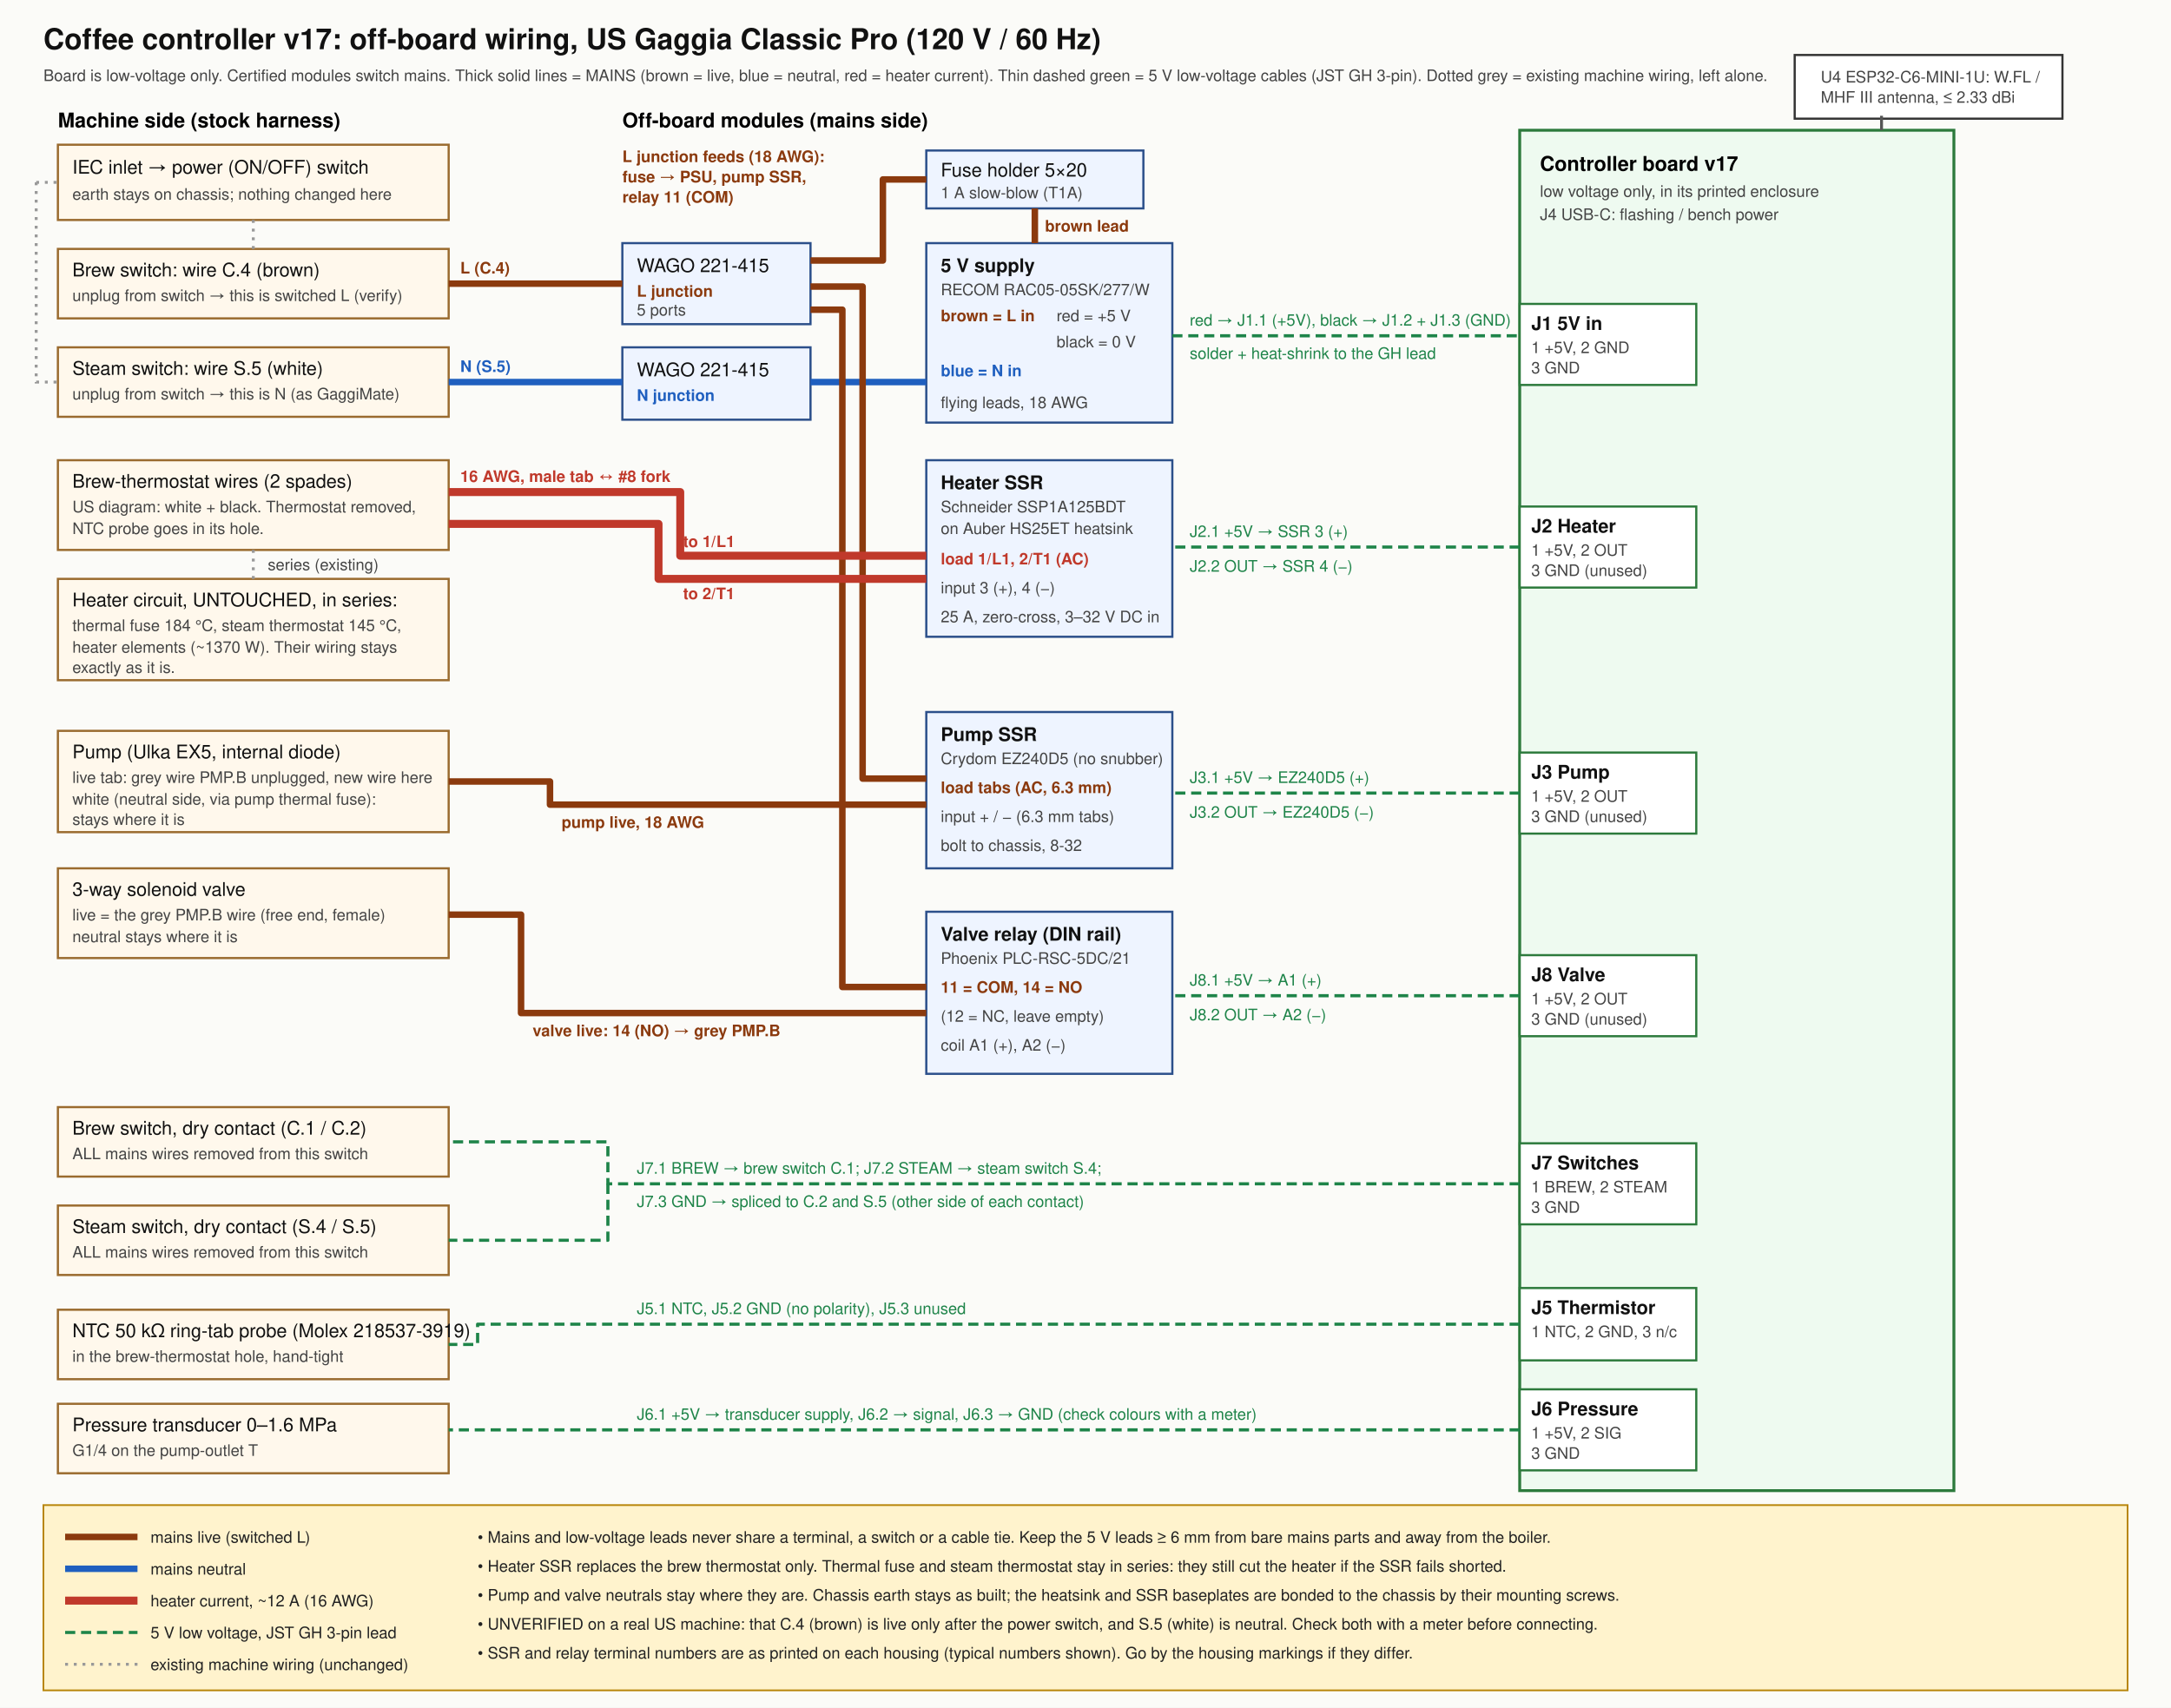
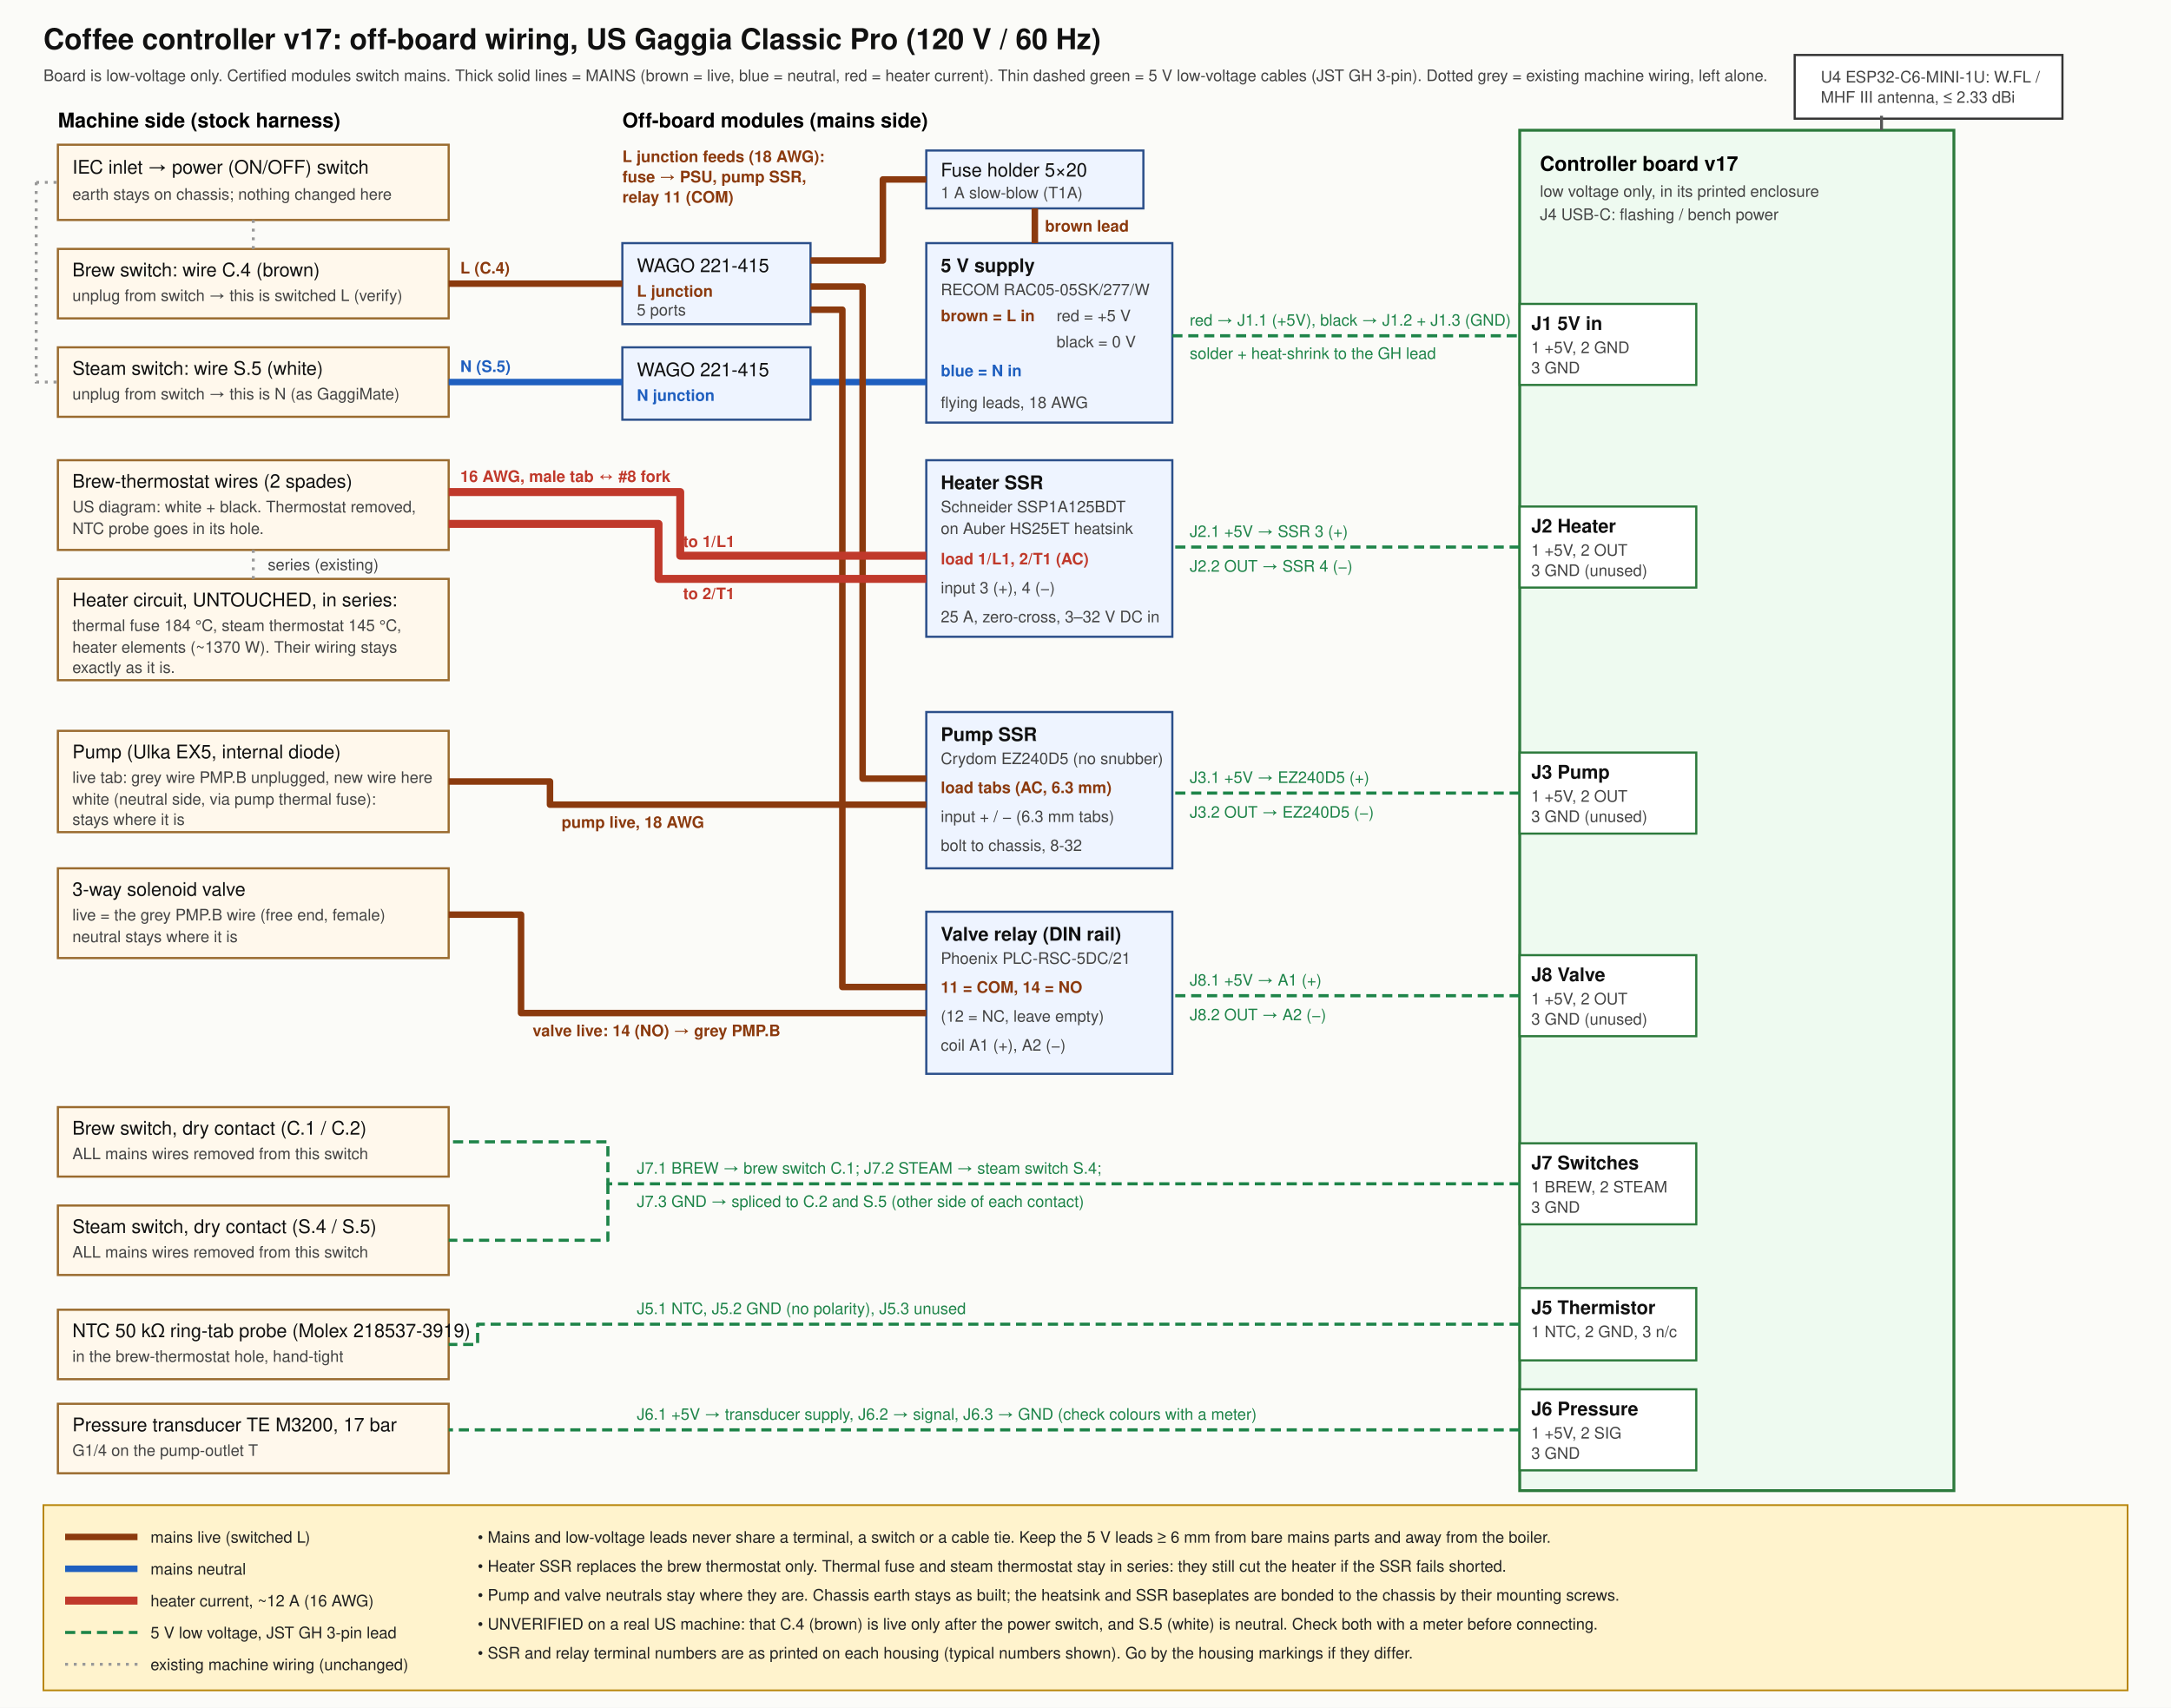
<svg xmlns="http://www.w3.org/2000/svg" width="1500" height="1180" viewBox="0 0 1500 1180" font-family="Helvetica, Arial, sans-serif" font-size="13">
  <defs>
    <marker id="dot" markerWidth="6" markerHeight="6" refX="3" refY="3">
      <circle cx="3" cy="3" r="2.5" fill="#222" />
    </marker>
  </defs>
  <style>
    .box { fill: #ffffff; stroke: #333; stroke-width: 1.5; }
    .mach { fill: #fff8ec; stroke: #9a6b2f; stroke-width: 1.5; }
    .mod { fill: #eef4ff; stroke: #2b4f8a; stroke-width: 1.5; }
    .brd { fill: #eefaf0; stroke: #2c7a3c; stroke-width: 2; }
    .conn { fill: #ffffff; stroke: #2c7a3c; stroke-width: 1.5; }
    .t { fill: #111; }
    .s { fill: #444; font-size: 11px; }
    .h { font-weight: bold; font-size: 14px; }
    .L { fill: none; stroke: #8b3a0e; stroke-width: 4.5; stroke-linejoin: round; }
    .N { fill: none; stroke: #1f5fbf; stroke-width: 4.5; stroke-linejoin: round; }
    .H { fill: none; stroke: #c0392b; stroke-width: 5.5; stroke-linejoin: round; }
    .ex { fill: none; stroke: #999; stroke-width: 2; stroke-dasharray: 2 4; }
    .lv { fill: none; stroke: #1e8449; stroke-width: 2.2; stroke-dasharray: 7 4; stroke-linejoin: round; }
    .lab { font-size: 11px; fill: #222; }
    .labL { font-size: 11px; fill: #8b3a0e; font-weight: bold; }
    .labN { font-size: 11px; fill: #1f5fbf; font-weight: bold; }
    .labH { font-size: 11px; fill: #c0392b; font-weight: bold; }
    .labV { font-size: 11px; fill: #1e8449; }
    .warn { fill: #fff3cd; stroke: #b8860b; stroke-width: 1.2; }
  </style>
  <rect x="0" y="0" width="1500" height="1180" fill="#fbfbf8" />
  <text x="30" y="34" class="t" font-size="20" font-weight="bold">Coffee controller v17: off-board wiring, US Gaggia Classic Pro (120 V / 60 Hz)</text>
  <text x="30" y="56" class="s">Board is low-voltage only. Certified modules switch mains. Thick solid lines = MAINS (brown = live, blue = neutral, red = heater current). Thin dashed green = 5 V low-voltage cables (JST GH 3-pin). Dotted grey = existing machine wiring, left alone.</text>
  <text x="40" y="88" class="h">Machine side (stock harness)</text>
  <rect x="40" y="100" width="270" height="52" class="mach" />
  <text x="50" y="120" class="t">IEC inlet → power (ON/OFF) switch</text>
  <text x="50" y="138" class="s">earth stays on chassis; nothing changed here</text>
  <rect x="40" y="172" width="270" height="48" class="mach" />
  <text x="50" y="191" class="t">Brew switch: wire C.4 (brown)</text>
  <text x="50" y="208" class="s">unplug from switch → this is switched L (verify)</text>
  <rect x="40" y="240" width="270" height="48" class="mach" />
  <text x="50" y="259" class="t">Steam switch: wire S.5 (white)</text>
  <text x="50" y="276" class="s">unplug from switch → this is N (as GaggiMate)</text>
  <rect x="40" y="318" width="270" height="62" class="mach" />
  <text x="50" y="337" class="t">Brew-thermostat wires (2 spades)</text>
  <text x="50" y="354" class="s">US diagram: white + black. Thermostat removed,</text>
  <text x="50" y="369" class="s">NTC probe goes in its hole.</text>
  <rect x="40" y="400" width="270" height="70" class="mach" />
  <text x="50" y="419" class="t">Heater circuit, UNTOUCHED, in series:</text>
  <text x="50" y="436" class="s">thermal fuse 184 °C, steam thermostat 145 °C,</text>
  <text x="50" y="451" class="s">heater elements (~1370 W). Their wiring stays</text>
  <text x="50" y="465" class="s">exactly as it is.</text>
  <rect x="40" y="505" width="270" height="70" class="mach" />
  <text x="50" y="524" class="t">Pump (Ulka EX5, internal diode)</text>
  <text x="50" y="541" class="s">live tab: grey wire PMP.B unplugged, new wire here</text>
  <text x="50" y="556" class="s">white (neutral side, via pump thermal fuse):</text>
  <text x="50" y="570" class="s">stays where it is</text>
  <rect x="40" y="600" width="270" height="62" class="mach" />
  <text x="50" y="619" class="t">3-way solenoid valve</text>
  <text x="50" y="636" class="s">live = the grey PMP.B wire (free end, female)</text>
  <text x="50" y="651" class="s">neutral stays where it is</text>
  <rect x="40" y="765" width="270" height="48" class="mach" />
  <text x="50" y="784" class="t">Brew switch, dry contact (C.1 / C.2)</text>
  <text x="50" y="801" class="s">ALL mains wires removed from this switch</text>
  <rect x="40" y="833" width="270" height="48" class="mach" />
  <text x="50" y="852" class="t">Steam switch, dry contact (S.4 / S.5)</text>
  <text x="50" y="869" class="s">ALL mains wires removed from this switch</text>
  <rect x="40" y="905" width="270" height="48" class="mach" />
  <text x="50" y="924" class="t">NTC 50 kΩ ring-tab probe (Molex 218537-3919)</text>
  <text x="50" y="941" class="s">in the brew-thermostat hole, hand-tight</text>
  <rect x="40" y="970" width="270" height="48" class="mach" />
-   <text x="50" y="989" class="t">Pressure transducer 0–1.6 MPa</text>
+   <text x="50" y="989" class="t">Pressure transducer TE M3200, 17 bar</text>
  <text x="50" y="1006" class="s">G1/4 on the pump-outlet T</text>
  <path class="ex" d="M 175 152 L 175 172" />
  <path class="ex" d="M 25 126 L 25 264 L 40 264" />
  <path class="ex" d="M 25 126 L 40 126" />
  <path class="ex" d="M 175 380 L 175 400" />
  <text x="185" y="394" class="s">series (existing)</text>
  <text x="430" y="88" class="h">Off-board modules (mains side)</text>
  <rect x="430" y="168" width="130" height="56" class="mod" />
  <text x="440" y="188" class="t">WAGO 221-415</text>
  <text x="440" y="205" class="labL">L junction</text>
  <text x="440" y="218" class="s">5 ports</text>
  <rect x="430" y="240" width="130" height="50" class="mod" />
  <text x="440" y="260" class="t">WAGO 221-415</text>
  <text x="440" y="277" class="labN">N junction</text>
  <rect x="640" y="104" width="150" height="40" class="mod" />
  <text x="650" y="122" class="t">Fuse holder 5×20</text>
  <text x="650" y="137" class="s">1 A slow-blow (T1A)</text>
  <rect x="640" y="168" width="170" height="124" class="mod" />
  <text x="650" y="188" class="t" font-weight="bold">5 V supply</text>
  <text x="650" y="204" class="s">RECOM RAC05-05SK/277/W</text>
  <text x="650" y="222" class="labL">brown = L in</text>
  <text x="650" y="260" class="labN">blue = N in</text>
  <text x="730" y="222" class="s">red = +5 V</text>
  <text x="730" y="240" class="s">black = 0 V</text>
  <text x="650" y="282" class="s">flying leads, 18 AWG</text>
  <rect x="640" y="318" width="170" height="122" class="mod" />
  <text x="650" y="338" class="t" font-weight="bold">Heater SSR</text>
  <text x="650" y="354" class="s">Schneider SSP1A125BDT</text>
  <text x="650" y="369" class="s">on Auber HS25ET heatsink</text>
  <text x="650" y="390" class="labH">load 1/L1, 2/T1 (AC)</text>
  <text x="650" y="410" class="s">input 3 (+), 4 (−)</text>
  <text x="650" y="430" class="s">25 A, zero-cross, 3–32 V DC in</text>
  <rect x="640" y="492" width="170" height="108" class="mod" />
  <text x="650" y="512" class="t" font-weight="bold">Pump SSR</text>
  <text x="650" y="528" class="s">Crydom EZ240D5 (no snubber)</text>
  <text x="650" y="548" class="labL">load tabs (AC, 6.3 mm)</text>
  <text x="650" y="568" class="s">input + / − (6.3 mm tabs)</text>
  <text x="650" y="588" class="s">bolt to chassis, 8-32</text>
  <rect x="640" y="630" width="170" height="112" class="mod" />
  <text x="650" y="650" class="t" font-weight="bold">Valve relay (DIN rail)</text>
  <text x="650" y="666" class="s">Phoenix PLC-RSC-5DC/21</text>
  <text x="650" y="686" class="labL">11 = COM, 14 = NO</text>
  <text x="650" y="706" class="s">(12 = NC, leave empty)</text>
  <text x="650" y="726" class="s">coil A1 (+), A2 (−)</text>
  <rect x="1050" y="90" width="300" height="940" class="brd" />
  <text x="1064" y="118" class="h">Controller board v17</text>
  <text x="1064" y="136" class="s">low voltage only, in its printed enclosure</text>
  <text x="1064" y="152" class="s">J4 USB-C: flashing / bench power</text>
  <rect x="1240" y="38" width="185" height="44" class="box" />
  <text x="1258" y="57" class="s">U4 ESP32-C6-MINI-1U: W.FL /</text>
  <text x="1258" y="71" class="s">MHF III antenna, ≤ 2.33 dBi</text>
  <path d="M 1300 80 L 1300 90" stroke="#555" stroke-width="2" />
  <rect x="1050" y="210" width="122" height="56" class="conn" />
  <text x="1058" y="228" class="t" font-weight="bold">J1 5V in</text>
  <text x="1058" y="244" class="s">1 +5V, 2 GND</text>
  <text x="1058" y="258" class="s">3 GND</text>
  <rect x="1050" y="350" width="122" height="56" class="conn" />
  <text x="1058" y="368" class="t" font-weight="bold">J2 Heater</text>
  <text x="1058" y="384" class="s">1 +5V, 2 OUT</text>
  <text x="1058" y="398" class="s">3 GND (unused)</text>
  <rect x="1050" y="520" width="122" height="56" class="conn" />
  <text x="1058" y="538" class="t" font-weight="bold">J3 Pump</text>
  <text x="1058" y="554" class="s">1 +5V, 2 OUT</text>
  <text x="1058" y="568" class="s">3 GND (unused)</text>
  <rect x="1050" y="660" width="122" height="56" class="conn" />
  <text x="1058" y="678" class="t" font-weight="bold">J8 Valve</text>
  <text x="1058" y="694" class="s">1 +5V, 2 OUT</text>
  <text x="1058" y="708" class="s">3 GND (unused)</text>
  <rect x="1050" y="790" width="122" height="56" class="conn" />
  <text x="1058" y="808" class="t" font-weight="bold">J7 Switches</text>
  <text x="1058" y="824" class="s">1 BREW, 2 STEAM</text>
  <text x="1058" y="838" class="s">3 GND</text>
  <rect x="1050" y="890" width="122" height="50" class="conn" />
  <text x="1058" y="908" class="t" font-weight="bold">J5 Thermistor</text>
  <text x="1058" y="924" class="s">1 NTC, 2 GND, 3 n/c</text>
  <rect x="1050" y="960" width="122" height="56" class="conn" />
  <text x="1058" y="978" class="t" font-weight="bold">J6 Pressure</text>
  <text x="1058" y="994" class="s">1 +5V, 2 SIG</text>
  <text x="1058" y="1008" class="s">3 GND</text>
  <path class="L" d="M 310 196 L 430 196" />
  <text x="318" y="189" class="labL">L (C.4)</text>
  <path class="N" d="M 310 264 L 430 264" />
  <text x="318" y="257" class="labN">N (S.5)</text>
  <path class="L" d="M 560 180 L 610 180 L 610 124 L 640 124" />
  <path class="L" d="M 715 144 L 715 168" />
  <text x="722" y="160" class="labL">brown lead</text>
  <path class="N" d="M 560 264 L 640 264" />
  <path class="L" d="M 560 198 L 596 198 L 596 538 L 640 538" />
  <path class="L" d="M 560 214 L 582 214 L 582 682 L 640 682" />
  <text x="430" y="112" class="labL">L junction feeds (18 AWG):</text>
  <text x="430" y="126" class="labL">fuse → PSU, pump SSR,</text>
  <text x="430" y="140" class="labL">relay 11 (COM)</text>
  <path class="H" d="M 310 340 L 470 340 L 470 384 L 640 384" />
  <path class="H" d="M 310 362 L 455 362 L 455 400 L 640 400" />
  <text x="318" y="333" class="labH">16 AWG, male tab ↔ #8 fork</text>
  <text x="472" y="378" class="labH">to 1/L1</text>
  <text x="472" y="414" class="labH">to 2/T1</text>
  <path class="L" d="M 640 556 L 380 556 L 380 540 L 310 540" />
  <text x="388" y="572" class="labL">pump live, 18 AWG</text>
  <path class="L" d="M 640 700 L 360 700 L 360 632 L 310 632" />
  <text x="368" y="716" class="labL">valve live: 14 (NO) → grey PMP.B</text>
  <path class="lv" d="M 810 232 L 1050 232" />
  <text x="822" y="225" class="labV">red → J1.1 (+5V), black → J1.2 + J1.3 (GND)</text>
  <text x="822" y="248" class="labV">solder + heat-shrink to the GH lead</text>
  <path class="lv" d="M 1050 378 L 810 378" />
  <text x="822" y="371" class="labV">J2.1 +5V → SSR 3 (+)</text>
  <text x="822" y="395" class="labV">J2.2 OUT → SSR 4 (−)</text>
  <path class="lv" d="M 1050 548 L 810 548" />
  <text x="822" y="541" class="labV">J3.1 +5V → EZ240D5 (+)</text>
  <text x="822" y="565" class="labV">J3.2 OUT → EZ240D5 (−)</text>
  <path class="lv" d="M 1050 688 L 810 688" />
  <text x="822" y="681" class="labV">J8.1 +5V → A1 (+)</text>
  <text x="822" y="705" class="labV">J8.2 OUT → A2 (−)</text>
  <path class="lv" d="M 1050 818 L 420 818 L 420 789 L 310 789" />
  <path class="lv" d="M 420 818 L 420 857 L 310 857" />
  <text x="440" y="811" class="labV">J7.1 BREW → brew switch C.1; J7.2 STEAM → steam switch S.4;</text>
  <text x="440" y="834" class="labV">J7.3 GND → spliced to C.2 and S.5 (other side of each contact)</text>
  <path class="lv" d="M 1050 915 L 330 915 L 330 929 L 310 929" />
  <text x="440" y="908" class="labV">J5.1 NTC, J5.2 GND (no polarity), J5.3 unused</text>
  <path class="lv" d="M 1050 988 L 310 988" />
  <text x="440" y="981" class="labV">J6.1 +5V → transducer supply, J6.2 → signal, J6.3 → GND (check colours with a meter)</text>
  <rect x="30" y="1040" width="1440" height="128" class="warn" />
  <path class="L" d="M 45 1062 L 95 1062" />
  <text x="104" y="1066" class="lab">mains live (switched L)</text>
  <path class="N" d="M 45 1084 L 95 1084" />
  <text x="104" y="1088" class="lab">mains neutral</text>
  <path class="H" d="M 45 1106 L 95 1106" />
  <text x="104" y="1110" class="lab">heater current, ~12 A (16 AWG)</text>
  <path class="lv" d="M 45 1128 L 95 1128" />
  <text x="104" y="1132" class="lab">5 V low voltage, JST GH 3-pin lead</text>
  <path class="ex" d="M 45 1150 L 95 1150" />
  <text x="104" y="1154" class="lab">existing machine wiring (unchanged)</text>
  <text x="330" y="1066" class="lab">• Mains and low-voltage leads never share a terminal, a switch or a cable tie. Keep the 5 V leads ≥ 6 mm from bare mains parts and away from the boiler.</text>
  <text x="330" y="1086" class="lab">• Heater SSR replaces the brew thermostat only. Thermal fuse and steam thermostat stay in series: they still cut the heater if the SSR fails shorted.</text>
  <text x="330" y="1106" class="lab">• Pump and valve neutrals stay where they are. Chassis earth stays as built; the heatsink and SSR baseplates are bonded to the chassis by their mounting screws.</text>
  <text x="330" y="1126" class="lab">• UNVERIFIED on a real US machine: that C.4 (brown) is live only after the power switch, and S.5 (white) is neutral. Check both with a meter before connecting.</text>
  <text x="330" y="1146" class="lab">• SSR and relay terminal numbers are as printed on each housing (typical numbers shown). Go by the housing markings if they differ.</text>
</svg>
